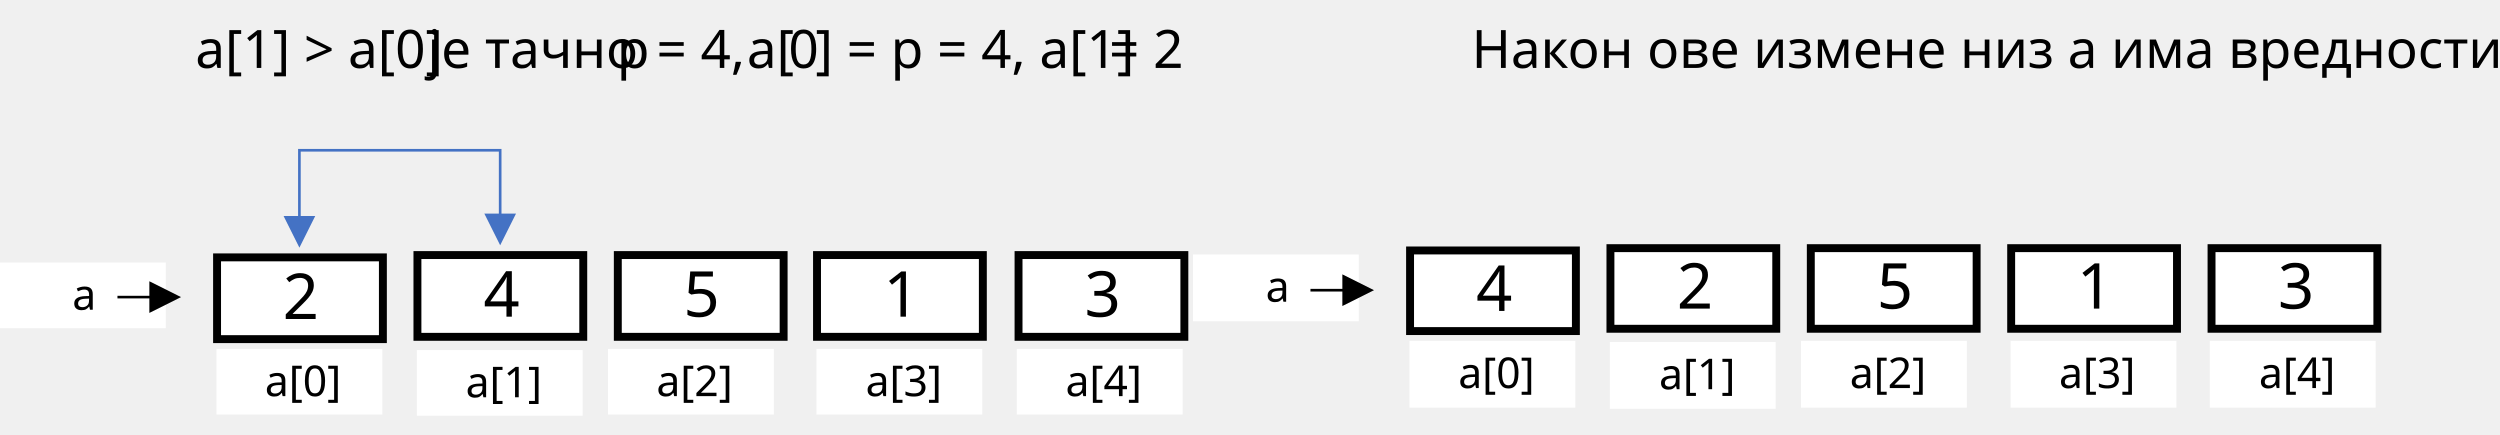
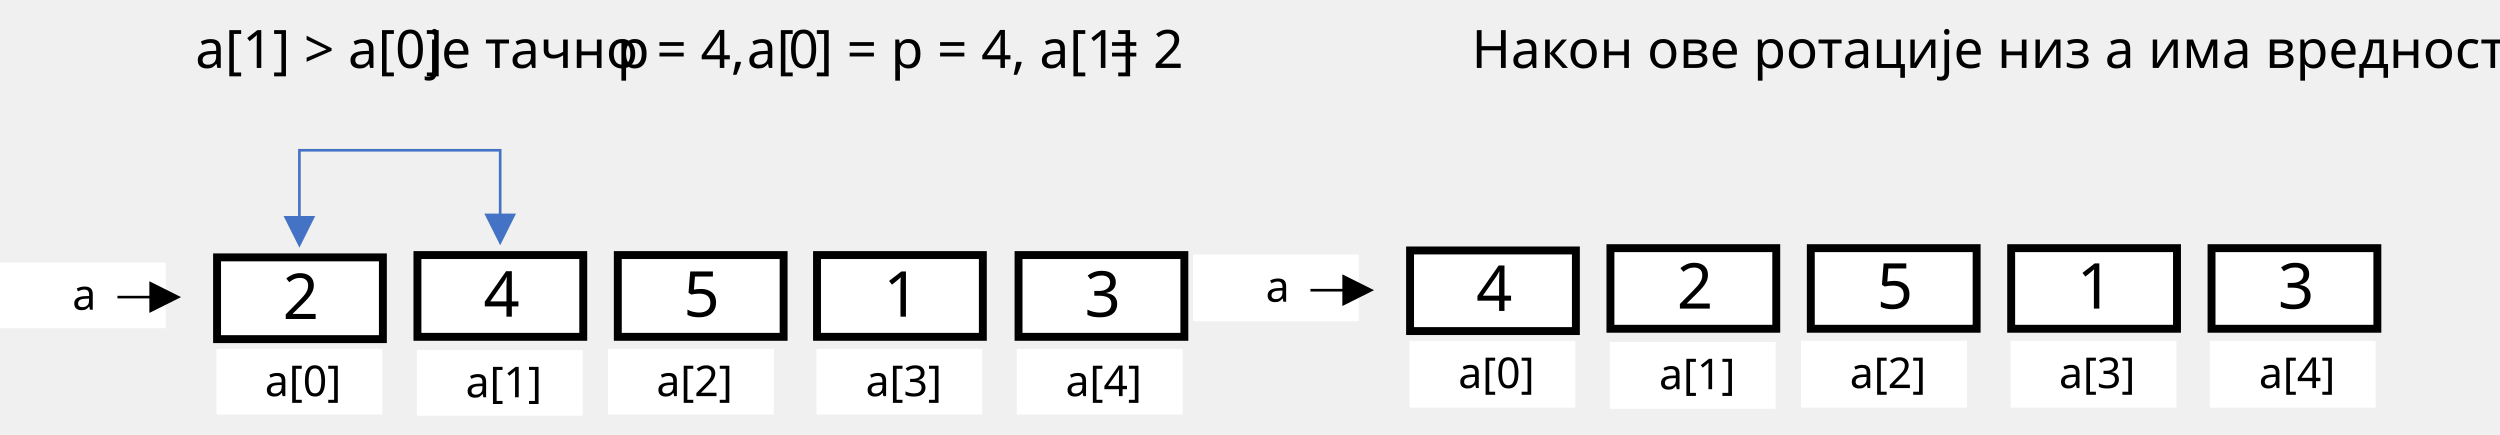
<svg xmlns="http://www.w3.org/2000/svg" width="2171" height="377" xml:space="preserve" overflow="hidden" version="1.1" id="svg121">
  <defs id="defs5">
    <clipPath id="clip0">
      <rect x="1164" y="999" width="2171" height="377" id="rect2" />
    </clipPath>
  </defs>
  <g clip-path="url(#clip0)" transform="translate(-1164 -999)" id="g119">
    <rect x="1352.5" y="1222.5" width="144" height="71" stroke="#000000" stroke-width="6.875" stroke-miterlimit="8" fill="#FFFFFF" id="rect7" />
    <text font-family="Calibri,Calibri_MSFontService,sans-serif" font-weight="400" font-size="55" transform="matrix(1 0 0 1 1409.5 1276)" id="text9">2</text>
    <rect x="1526.5" y="1220.5" width="144" height="71" stroke="#000000" stroke-width="6.875" stroke-miterlimit="8" fill="#FFFFFF" id="rect11" />
    <text font-family="Calibri,Calibri_MSFontService,sans-serif" font-weight="400" font-size="55" transform="matrix(1 0 0 1 1583.84 1274)" id="text13">4</text>
    <rect x="1873.5" y="1220.5" width="144" height="71" stroke="#000000" stroke-width="6.875" stroke-miterlimit="8" fill="#FFFFFF" id="rect15" />
    <text font-family="Calibri,Calibri_MSFontService,sans-serif" font-weight="400" font-size="55" transform="matrix(1 0 0 1 1931.18 1274)" id="text17">1</text>
    <rect x="1700.5" y="1220.5" width="144" height="71" stroke="#000000" stroke-width="6.875" stroke-miterlimit="8" fill="#FFFFFF" id="rect19" />
    <text font-family="Calibri,Calibri_MSFontService,sans-serif" font-weight="400" font-size="55" transform="matrix(1 0 0 1 1757.51 1274)" id="text21">5</text>
    <rect x="1352" y="1302" width="144" height="57" fill="#FFFFFF" id="rect23" />
    <text font-family="Calibri,Calibri_MSFontService,sans-serif" font-weight="400" font-size="37" transform="matrix(1 0 0 1 1394.03 1343)" id="text25">a[0]</text>
    <rect x="1526" y="1303" width="144" height="57" fill="#FFFFFF" id="rect27" />
    <text font-family="Calibri,Calibri_MSFontService,sans-serif" font-weight="400" font-size="37" transform="matrix(1 0 0 1 1568.38 1344)" id="text29">a[1]</text>
    <rect x="1692" y="1302" width="144" height="57" fill="#FFFFFF" id="rect31" />
    <text font-family="Calibri,Calibri_MSFontService,sans-serif" font-weight="400" font-size="37" transform="matrix(1 0 0 1 1734.03 1343)" id="text33">a[2]</text>
    <rect x="1164" y="1227" width="144" height="57" fill="#FFFFFF" id="rect35" />
    <text font-family="Calibri,Calibri_MSFontService,sans-serif" font-weight="400" font-size="37" transform="matrix(1 0 0 1 1226.77 1268)" id="text37">a  </text>
    <path d="M1266 1255.85 1298.28 1255.85 1298.28 1258.15 1266 1258.15ZM1293.7 1243.25 1321.2 1257 1293.7 1270.75Z" id="path39" />
    <rect x="1873" y="1302" width="144" height="57" fill="#FFFFFF" id="rect41" />
    <text font-family="Calibri,Calibri_MSFontService,sans-serif" font-weight="400" font-size="37" transform="matrix(1 0 0 1 1915.71 1343)" id="text43">a[3]</text>
    <rect x="2048.5" y="1220.5" width="144" height="71" stroke="#000000" stroke-width="6.875" stroke-miterlimit="8" fill="#FFFFFF" id="rect45" />
    <text font-family="Calibri,Calibri_MSFontService,sans-serif" font-weight="400" font-size="55" transform="matrix(1 0 0 1 2105.84 1274)" id="text47">3</text>
    <rect x="2047" y="1302" width="144" height="57" fill="#FFFFFF" id="rect49" />
    <text font-family="Calibri,Calibri_MSFontService,sans-serif" font-weight="400" font-size="37" transform="matrix(1 0 0 1 2089.33 1343)" id="text51">a[4]</text>
    <rect x="2388.5" y="1216.5" width="144" height="70" stroke="#000000" stroke-width="6.875" stroke-miterlimit="8" fill="#FFFFFF" id="rect53" />
    <text font-family="Calibri,Calibri_MSFontService,sans-serif" font-weight="400" font-size="55" transform="matrix(1 0 0 1 2445.85 1269)" id="text55">4</text>
    <rect x="2562.5" y="1214.5" width="144" height="70" stroke="#000000" stroke-width="6.875" stroke-miterlimit="8" fill="#FFFFFF" id="rect57" />
    <text font-family="Calibri,Calibri_MSFontService,sans-serif" font-weight="400" font-size="55" transform="matrix(1 0 0 1 2620.19 1267)" id="text59">2</text>
    <rect x="2910.5" y="1214.5" width="144" height="70" stroke="#000000" stroke-width="6.875" stroke-miterlimit="8" fill="#FFFFFF" id="rect61" />
    <text font-family="Calibri,Calibri_MSFontService,sans-serif" font-weight="400" font-size="55" transform="matrix(1 0 0 1 2967.53 1267)" id="text63">1</text>
    <rect x="2736.5" y="1214.5" width="144" height="70" stroke="#000000" stroke-width="6.875" stroke-miterlimit="8" fill="#FFFFFF" id="rect65" />
    <text font-family="Calibri,Calibri_MSFontService,sans-serif" font-weight="400" font-size="55" transform="matrix(1 0 0 1 2793.86 1267)" id="text67">5</text>
    <rect x="2388" y="1295" width="144" height="58" fill="#FFFFFF" id="rect69" />
    <text font-family="Calibri,Calibri_MSFontService,sans-serif" font-weight="400" font-size="37" transform="matrix(1 0 0 1 2430.38 1336)" id="text71">a[0]</text>
    <rect x="2562" y="1296" width="144" height="58" fill="#FFFFFF" id="rect73" />
    <text font-family="Calibri,Calibri_MSFontService,sans-serif" font-weight="400" font-size="37" transform="matrix(1 0 0 1 2604.73 1337)" id="text75">a[1]</text>
    <rect x="2728" y="1295" width="144" height="58" fill="#FFFFFF" id="rect77" />
    <text font-family="Calibri,Calibri_MSFontService,sans-serif" font-weight="400" font-size="37" transform="matrix(1 0 0 1 2770.38 1336)" id="text79">a[2]</text>
    <rect x="2200" y="1220" width="144" height="58" fill="#FFFFFF" id="rect81" />
    <text font-family="Calibri,Calibri_MSFontService,sans-serif" font-weight="400" font-size="37" transform="matrix(1 0 0 1 2263.12 1261)" id="text83">a  </text>
    <path d="M2302 1249.85 2334.28 1249.85 2334.28 1252.15 2302 1252.15ZM2329.7 1237.25 2357.2 1251 2329.7 1264.75Z" id="path85" />
    <rect x="2910" y="1295" width="144" height="58" fill="#FFFFFF" id="rect87" />
    <text font-family="Calibri,Calibri_MSFontService,sans-serif" font-weight="400" font-size="37" transform="matrix(1 0 0 1 2952.06 1336)" id="text89">a[3]</text>
    <rect x="3084.5" y="1214.5" width="144" height="70" stroke="#000000" stroke-width="6.875" stroke-miterlimit="8" fill="#FFFFFF" id="rect91" />
    <text font-family="Calibri,Calibri_MSFontService,sans-serif" font-weight="400" font-size="55" transform="matrix(1 0 0 1 3142.19 1267)" id="text93">3</text>
    <rect x="3083" y="1295" width="144" height="58" fill="#FFFFFF" id="rect95" />
    <text font-family="Calibri,Calibri_MSFontService,sans-serif" font-weight="400" font-size="37" transform="matrix(1 0 0 1 3125.68 1336)" id="text97">a[4]</text>
    <path d="M1422.85 1191.16 1422.85 1128.35 1599.49 1128.35 1599.49 1189.08 1597.2 1189.08 1597.2 1129.5 1598.35 1130.65 1424 1130.65 1425.15 1129.5 1425.15 1191.16ZM1437.75 1186.57 1424 1214.07 1410.25 1186.57ZM1612.1 1184.5 1598.35 1212 1584.6 1184.5Z" fill="#4472C4" id="path99" />
    <text font-family="Calibri,Calibri_MSFontService,sans-serif" font-weight="400" font-size="46" transform="matrix(1 0 0 1 1333.63 1058)" id="text101">a[1] &gt; a[0] </text>
    <text font-family="Calibri,Calibri_MSFontService,sans-serif" font-weight="400" font-size="46" transform="matrix(1 0 0 1 1535.3 1058)" id="text103">је тачно</text>
    <text font-family="Calibri,Calibri_MSFontService,sans-serif" font-weight="400" font-size="46" transform="matrix(1 0 0 1 1699.73 1058)" id="text105">p</text>
    <text font-family="Calibri,Calibri_MSFontService,sans-serif" font-weight="400" font-size="46" transform="matrix(1 0 0 1 1734.1 1058)" id="text107">= 4, </text>
    <text font-family="Calibri,Calibri_MSFontService,sans-serif" font-weight="400" font-size="46" transform="matrix(1 0 0 1 1812.59 1058)" id="text109">a[</text>
    <text font-family="Calibri,Calibri_MSFontService,sans-serif" font-weight="400" font-size="46" transform="matrix(1 0 0 1 1848.69 1058)" id="text111">0</text>
    <text font-family="Calibri, Calibri_MSFontService, sans-serif" font-weight="400" font-size="46px" transform="translate(1872.18,1058)" id="text113">] = p = 4, a[1]</text>
    <text font-family="Calibri,Calibri_MSFontService,sans-serif" font-weight="400" font-size="46" transform="matrix(1 0 0 1 2127.12 1058)" id="text115">= 2</text>
-     <text font-family="Calibri,Calibri_MSFontService,sans-serif" font-weight="400" font-size="46" transform="matrix(1 0 0 1 2441.99 1058)" id="text117">Након ове измене низ а има вредности</text>
+     <text font-family="Calibri, Calibri_MSFontService, sans-serif" font-weight="400" font-size="46px" transform="translate(2441.99,1058)" id="text117">Након ове ротације низ а има вредности</text>
  </g>
</svg>
